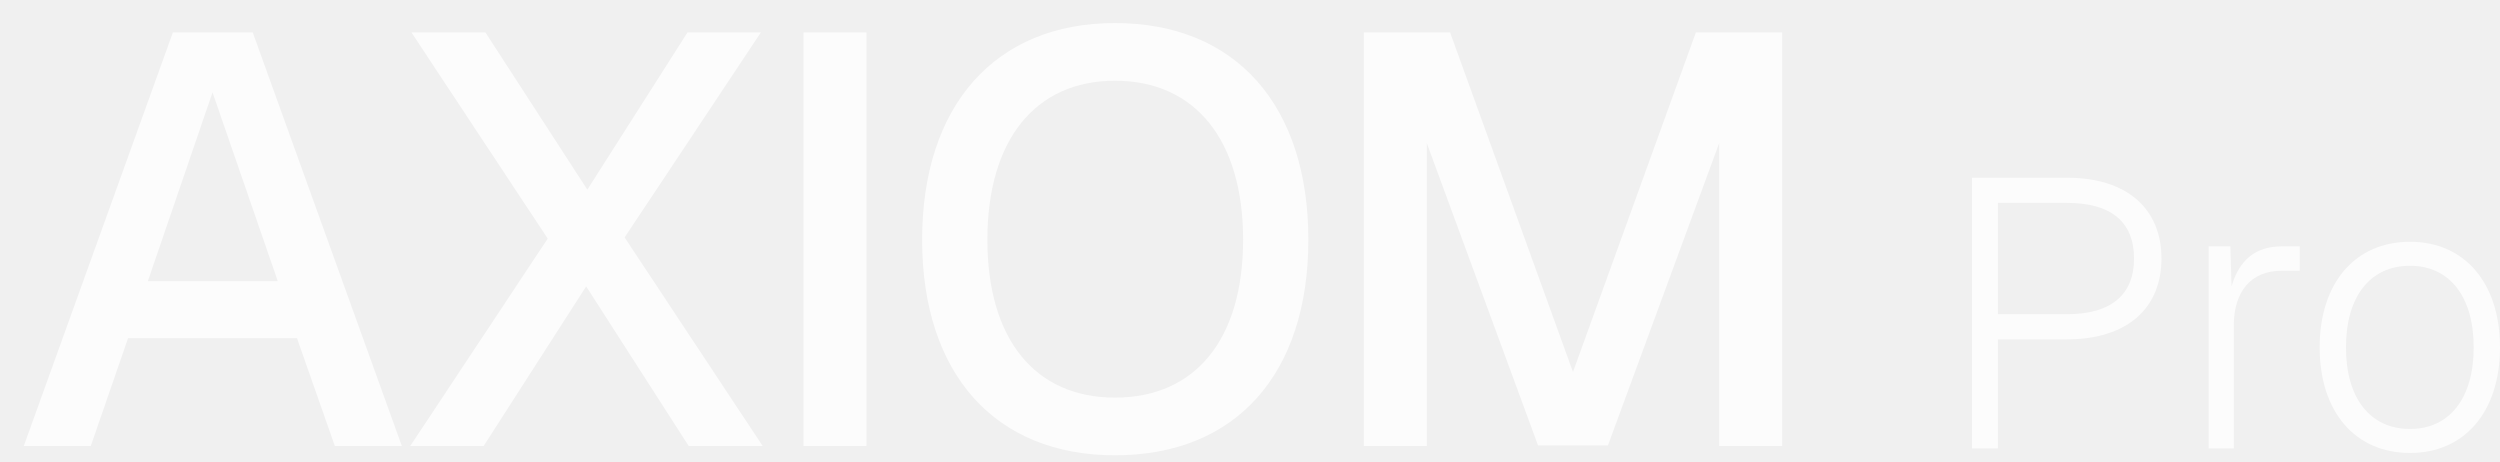
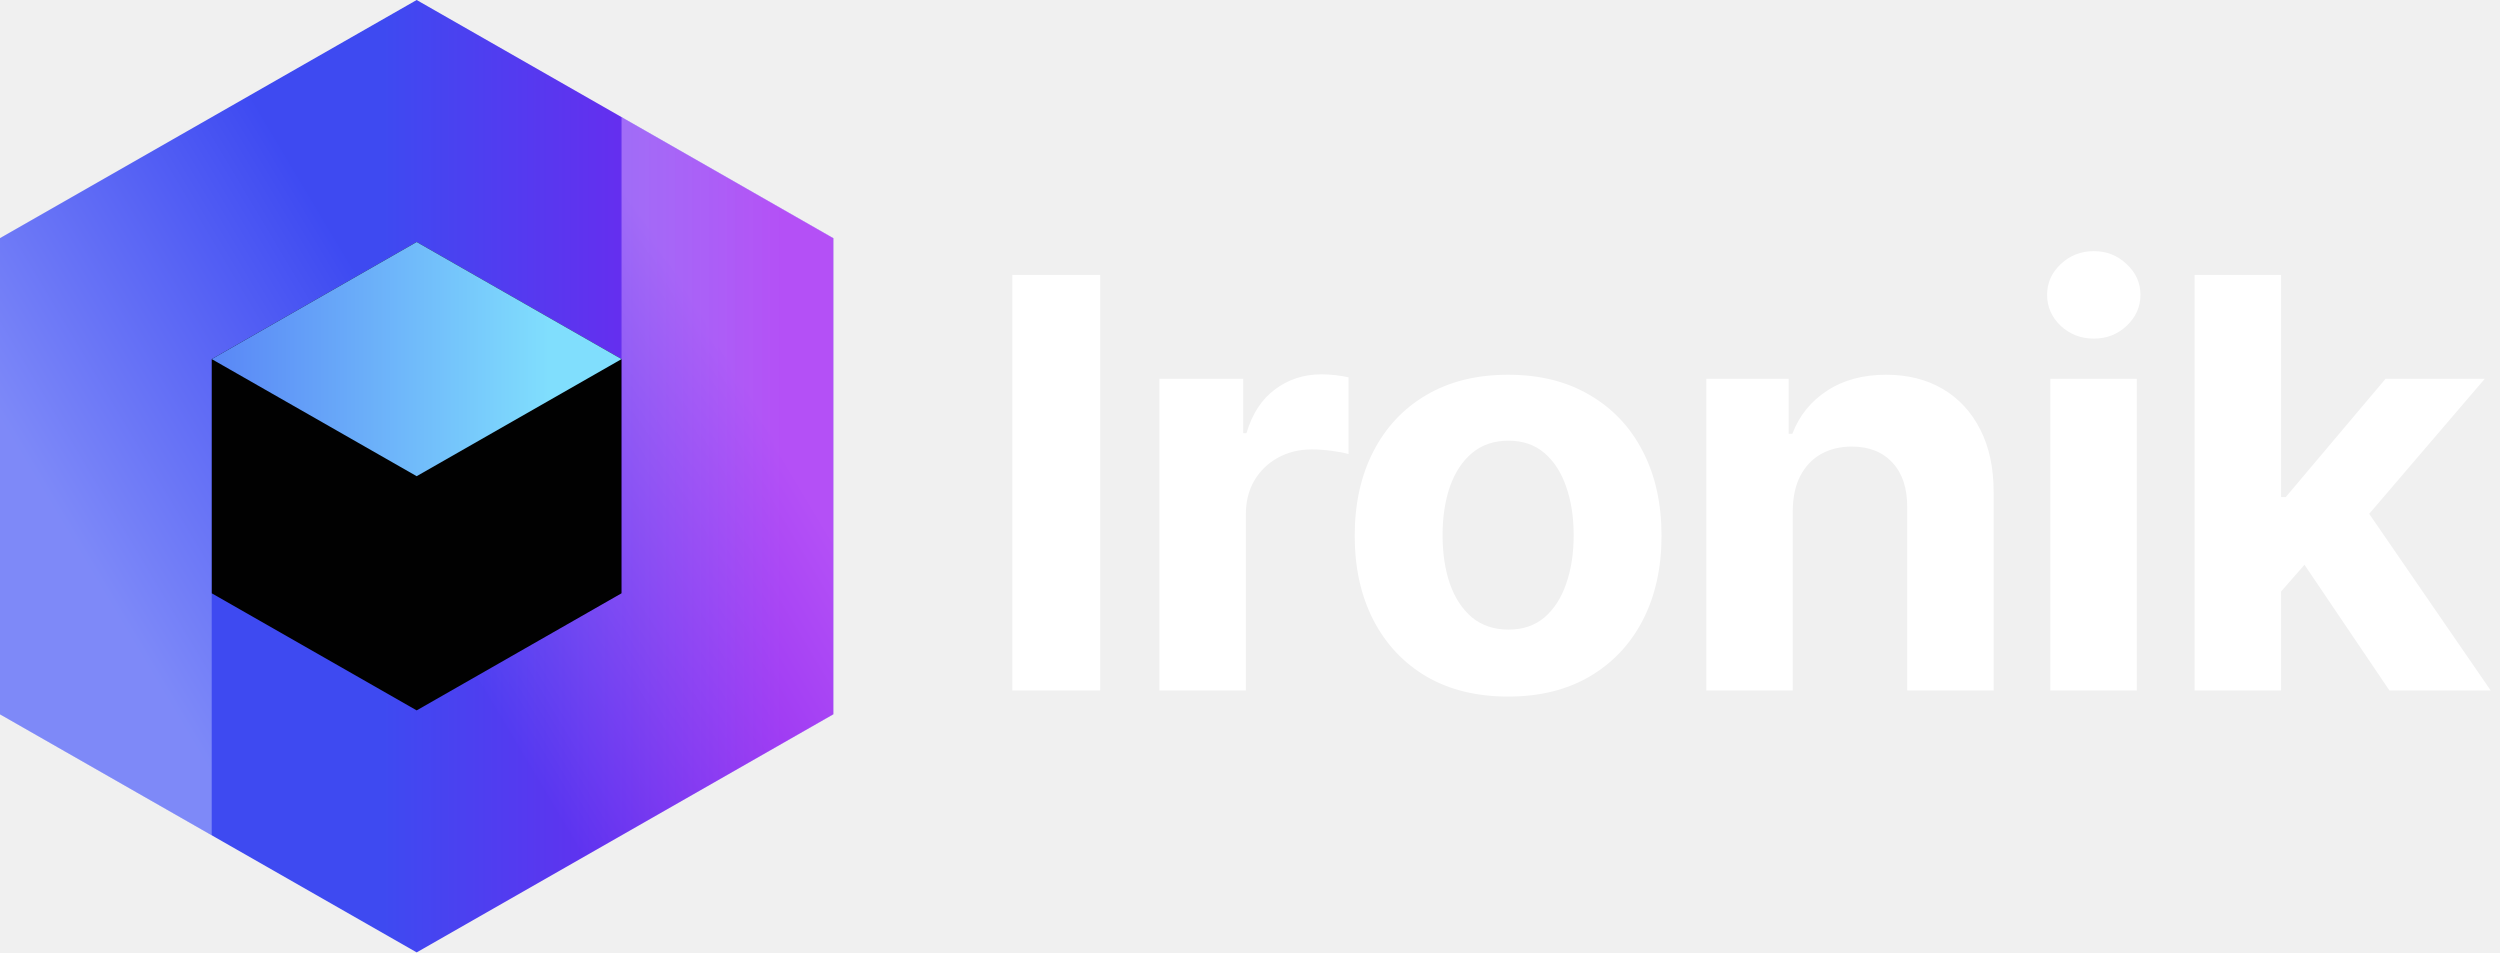
- <svg xmlns="http://www.w3.org/2000/svg" width="103" height="19" viewBox="0 0 103 19" fill="none">
-   <path d="M56.191 18.375V1.334H59.743L64.807 15.326L69.871 1.334H73.423V18.375H70.831V5.894L66.247 18.351H63.367L58.783 5.894V18.375H56.191Z" fill="#FCFCFC" />
-   <path d="M45.936 18.758C40.992 18.758 37.992 15.398 37.992 9.878C37.992 4.358 40.992 0.95 45.936 0.95C50.928 0.95 53.904 4.358 53.904 9.878C53.904 15.398 50.928 18.758 45.936 18.758ZM45.936 16.382C49.248 16.382 51.216 13.982 51.216 9.878C51.216 5.774 49.248 3.326 45.936 3.326C42.648 3.326 40.68 5.774 40.68 9.878C40.68 13.982 42.648 16.382 45.936 16.382Z" fill="#FCFCFC" />
-   <path d="M33.105 18.375V1.334H35.697V18.375H33.105Z" fill="#FCFCFC" />
-   <path d="M16.902 18.375L22.566 9.83L16.95 1.334H19.998L24.198 7.814L28.326 1.334H31.35L25.734 9.782L31.422 18.375H28.374L24.15 11.799L19.926 18.375H16.902Z" fill="#FCFCFC" />
-   <path d="M0.98 18.375L7.124 1.334H10.412L16.556 18.375H13.796L12.236 13.934H5.276L3.74 18.375H0.98ZM6.092 11.582H11.444L8.756 3.806L6.092 11.582Z" fill="#FCFCFC" />
-   <path d="M99.293 18.662C97.031 18.662 95.57 16.966 95.57 14.312C95.57 11.657 97.031 9.961 99.293 9.961C101.539 9.961 103 11.657 103 14.312C103 16.966 101.539 18.662 99.293 18.662ZM99.293 17.673C100.926 17.673 101.916 16.401 101.916 14.312C101.916 12.223 100.926 10.95 99.293 10.95C97.644 10.95 96.654 12.223 96.654 14.312C96.654 16.401 97.644 17.673 99.293 17.673Z" fill="#FCFCFC" />
-   <path d="M90.996 18.474V10.149H91.891L91.939 11.799C92.268 10.684 92.944 10.149 94.028 10.149H94.75V11.155H93.996C92.74 11.155 92.033 12.019 92.033 13.401V18.474H90.996Z" fill="#FCFCFC" />
-   <path d="M81.246 18.474V7.322H85.157C87.608 7.322 89.052 8.579 89.052 10.652C89.052 12.725 87.608 13.982 85.157 13.982H82.314V18.474H81.246ZM82.314 12.945H85.157C86.979 12.945 87.922 12.144 87.922 10.652C87.922 9.144 86.979 8.359 85.157 8.359H82.314V12.945Z" fill="#FCFCFC" />
+ <svg xmlns="http://www.w3.org/2000/svg" width="105" height="40" viewBox="0 0 105 40" fill="none">
+   <g clip-path="url(#clip0_9_32)">
+     <path d="M0 10.002L17.5 0L35 10.002V30.002L17.5 40L0 30.002V10.002Z" fill="url(#paint0_linear_9_32)" />
+     <path d="M8.892 15.082L17.5 10.164L26.105 15.082V24.918L17.5 29.836L8.892 24.918V15.082Z" fill="#010101" />
+     <path style="mix-blend-mode:soft-light" d="M17.5 0L0 10.002V30.002L8.892 35.082V15.082L26.392 5.083L17.5 0Z" fill="url(#paint1_linear_9_32)" />
+     <path style="mix-blend-mode:soft-light" d="M17.5 40L35 30.002V10.002L26.105 4.918V24.918L8.605 34.92L17.5 40Z" fill="url(#paint2_linear_9_32)" />
+     <path d="M8.892 15.082L17.5 20L26.105 15.082L17.5 10.164L8.892 15.082Z" fill="url(#paint3_linear_9_32)" />
+   </g>
+   <path d="M46.207 11.546V29H42.517V11.546H46.207ZM48.695 29V15.909H52.215V18.193H52.352C52.59 17.381 52.991 16.767 53.553 16.352C54.116 15.932 54.764 15.722 55.497 15.722C55.678 15.722 55.874 15.733 56.085 15.756C56.295 15.778 56.48 15.81 56.639 15.849V19.071C56.468 19.02 56.232 18.974 55.931 18.935C55.63 18.895 55.355 18.875 55.105 18.875C54.57 18.875 54.093 18.991 53.673 19.224C53.258 19.452 52.928 19.77 52.684 20.179C52.445 20.588 52.326 21.06 52.326 21.594V29H48.695ZM63.341 29.256C62.017 29.256 60.872 28.974 59.907 28.412C58.946 27.844 58.205 27.054 57.682 26.043C57.159 25.026 56.898 23.847 56.898 22.506C56.898 21.153 57.159 19.972 57.682 18.96C58.205 17.943 58.946 17.153 59.907 16.591C60.872 16.023 62.017 15.739 63.341 15.739C64.665 15.739 65.807 16.023 66.767 16.591C67.733 17.153 68.478 17.943 69 18.96C69.523 19.972 69.784 21.153 69.784 22.506C69.784 23.847 69.523 25.026 69 26.043C68.478 27.054 67.733 27.844 66.767 28.412C65.807 28.974 64.665 29.256 63.341 29.256ZM63.358 26.443C63.961 26.443 64.463 26.273 64.867 25.932C65.27 25.585 65.574 25.114 65.779 24.517C65.989 23.921 66.094 23.241 66.094 22.48C66.094 21.719 65.989 21.04 65.779 20.443C65.574 19.847 65.27 19.375 64.867 19.028C64.463 18.682 63.961 18.509 63.358 18.509C62.75 18.509 62.239 18.682 61.824 19.028C61.415 19.375 61.105 19.847 60.895 20.443C60.691 21.04 60.588 21.719 60.588 22.48C60.588 23.241 60.691 23.921 60.895 24.517C61.105 25.114 61.415 25.585 61.824 25.932C62.239 26.273 62.75 26.443 63.358 26.443ZM75.296 21.432V29H71.665V15.909H75.125V18.219H75.279C75.569 17.457 76.054 16.855 76.736 16.412C77.418 15.963 78.245 15.739 79.216 15.739C80.125 15.739 80.918 15.938 81.594 16.335C82.27 16.733 82.796 17.301 83.171 18.04C83.546 18.773 83.733 19.648 83.733 20.665V29H80.103V21.312C80.108 20.511 79.904 19.886 79.489 19.438C79.074 18.983 78.503 18.756 77.776 18.756C77.287 18.756 76.856 18.861 76.481 19.071C76.111 19.281 75.821 19.588 75.611 19.991C75.407 20.389 75.302 20.869 75.296 21.432ZM86.115 29V15.909H89.746V29H86.115ZM87.939 14.222C87.399 14.222 86.936 14.043 86.549 13.685C86.169 13.321 85.978 12.886 85.978 12.381C85.978 11.881 86.169 11.452 86.549 11.094C86.936 10.73 87.399 10.548 87.939 10.548C88.478 10.548 88.939 10.73 89.319 11.094C89.706 11.452 89.899 11.881 89.899 12.381C89.899 12.886 89.706 13.321 89.319 13.685C88.939 14.043 88.478 14.222 87.939 14.222ZM95.464 25.233L95.472 20.878H96.001L100.194 15.909H104.361L98.728 22.489H97.867L95.464 25.233ZM92.174 29V11.546H95.805V29H92.174ZM100.356 29L96.503 23.298L98.924 20.733L104.609 29H100.356Z" fill="white" />
+   <defs>
+     <linearGradient id="paint0_linear_9_32" x1="0" y1="20" x2="35" y2="20" gradientUnits="userSpaceOnUse">
+       <stop offset="0.46" stop-color="#3E4AF1" />
+       <stop offset="0.94" stop-color="#7F1CED" />
+     </linearGradient>
+     <linearGradient id="paint1_linear_9_32" x1="3.359" y1="23.175" x2="25.968" y2="9.695" gradientUnits="userSpaceOnUse">
+       <stop stop-color="white" />
+       <stop offset="0.36" stop-color="white" stop-opacity="0.42" />
+       <stop offset="0.61" stop-color="white" stop-opacity="0" />
+     </linearGradient>
+     <linearGradient id="paint2_linear_9_32" x1="31.638" y1="16.825" x2="9.029" y2="30.305" gradientUnits="userSpaceOnUse">
+       <stop stop-color="white" />
+       <stop offset="0.36" stop-color="white" stop-opacity="0.42" />
+       <stop offset="0.61" stop-color="white" stop-opacity="0" />
+     </linearGradient>
+     <linearGradient id="paint3_linear_9_32" x1="-0.832" y1="15.082" x2="23.559" y2="15.082" gradientUnits="userSpaceOnUse">
+       <stop stop-color="#3E4AF1" />
+       <stop offset="0.98" stop-color="#80DEFD" />
+     </linearGradient>
+     <clipPath id="clip0_9_32">
+       <rect width="35" height="40" fill="white" />
+     </clipPath>
+   </defs>
</svg>
